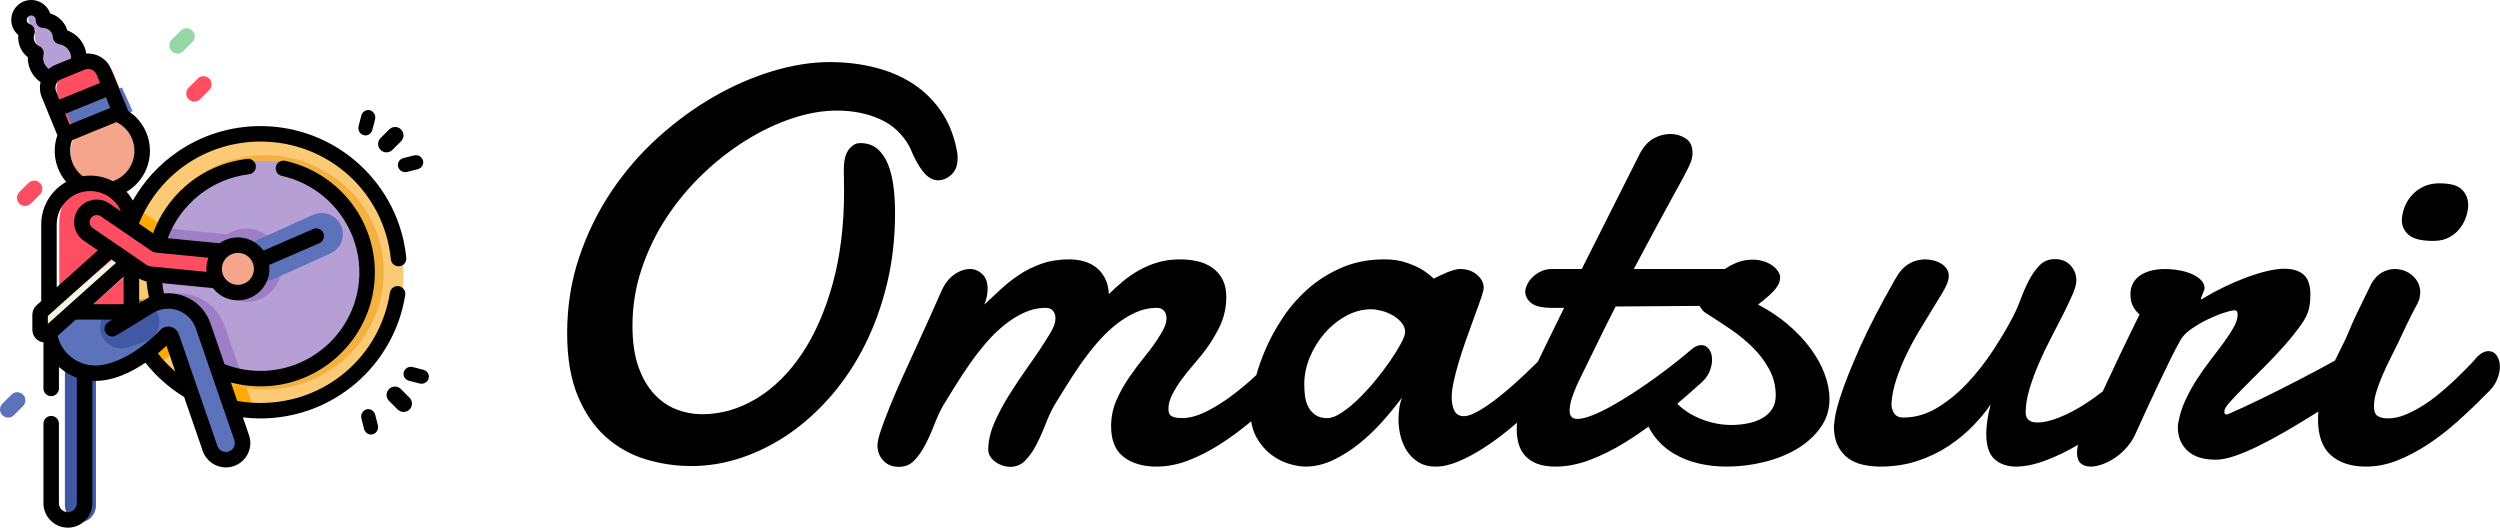
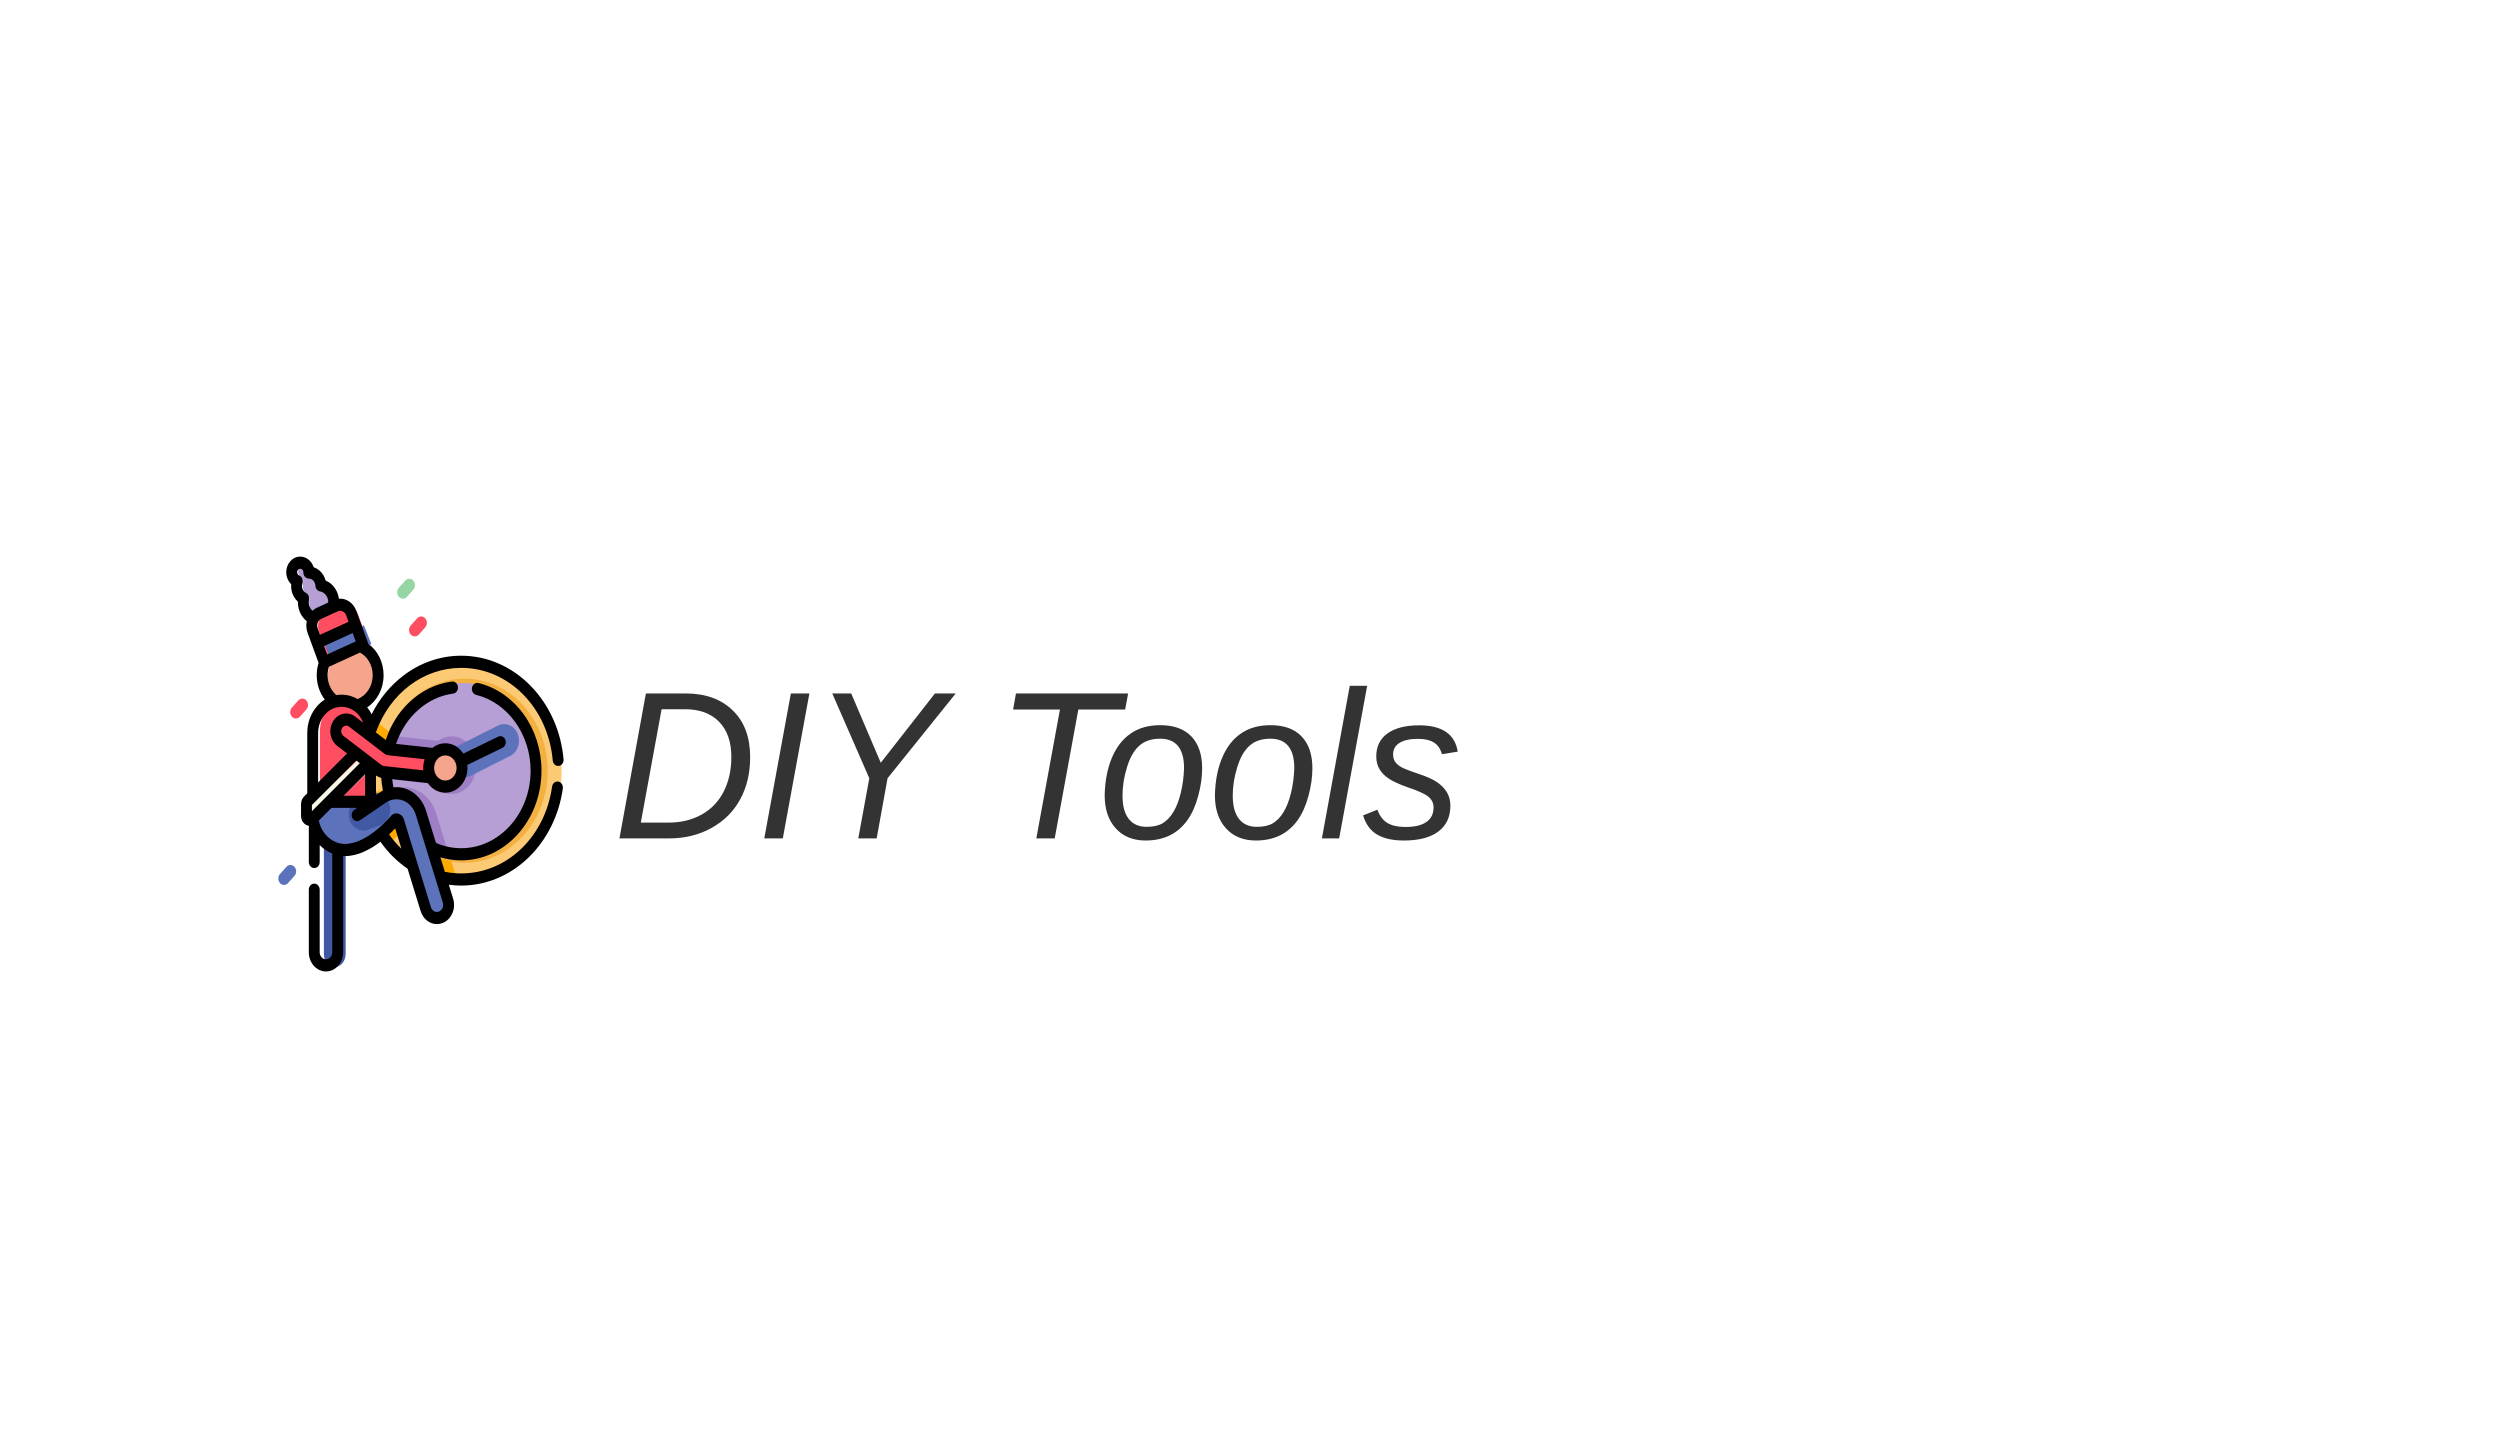
- <svg xmlns="http://www.w3.org/2000/svg" viewBox="0 0 886 187">
-   <g fill="none" fill-rule="evenodd">
+ <svg xmlns="http://www.w3.org/2000/svg" viewBox="0 0 700 400">
+   <g fill="none" fill-rule="evenodd" transform="matrix(0.554686, 0, 0, 0.621222, 77.92832, 155.8392)" style="">
    <path fill="#FCCA75" d="M143 97c0 27.063-21.94 49-49.001 49-1.828 0-3.63-.098-5.406-.296-9.561-1.046-18.293-4.847-25.388-10.585-2.392-1.936-4.604-4.097-6.596-6.442-5.259-6.204-9.005-13.737-10.658-22.024C45.328 103.533 45 100.309 45 97.007V97c0-7.255 1.576-14.142 4.406-20.336C57.131 59.752 74.192 48 93.999 48 121.06 48 143 69.937 143 97z" />
    <path fill="#FA0" d="M90 145c-9.641-1.048-18.447-4.855-25.601-10.603l-3.204-9.24c-.997.862-2.152 1.813-3.447 2.787C52.444 121.731 48.667 114.185 47 105.885h4.27l2.082-1.276C56.134 102.903 59.318 102 62.562 102c2.013 0 4.006.344 5.915 1.023 5.05 1.791 8.95 5.707 10.697 10.743L90 145z" />
    <path fill="#FA0" d="M98.939 95.44C98.306 102.033 92.924 107 86.421 107c-.41 0-.827-.019-1.237-.061-3.238-.323-6.169-1.874-8.289-4.373l-21.631-2.154c-1.585-.161-3.12-.729-4.44-1.646L46 95.403v-.007C46 88.119 47.553 81.212 50.342 75l9.203 6.412 20.041 1.998c1.967-1.288 4.307-2.031 6.816-2.031.41 0 .827.023 1.237.063 6.909.687 11.978 6.965 11.299 13.998z" />
    <path fill="#F3B141" d="M94 138c-23.159 0-42-18.617-42-41.499C52 73.617 70.841 55 94 55c23.159 0 42 18.617 42 41.501C136 119.383 117.159 138 94 138z" />
    <path fill="#B69FD4" d="M131 95.001C131 115.989 114.211 133 93.499 133c-3.321 0-6.537-.437-9.602-1.258-14.062-3.762-24.889-15.594-27.36-30.31-.068-.383-.126-.769-.173-1.156C56.123 98.553 56 96.79 56 95.001c0-4.963.937-9.701 2.644-14.046C64.156 66.921 77.683 57 93.499 57 114.211 57 131 74.012 131 95.001z" />
    <path fill="#9E7FC6" d="M86 134c-13.877-3.651-24.562-15.133-27-29.414C60.434 104.201 61.919 104 63.417 104c1.962 0 3.905.336 5.766 1.001 4.923 1.751 8.724 5.581 10.427 10.504L86 134zM99.939 95.269C99.302 101.959 93.897 107 87.365 107c-.412 0-.831-.019-1.243-.062-3.253-.328-6.197-1.901-8.327-4.438l-19.435-1.956C58.123 98.806 58 97.028 58 95.224c0-5.005.931-9.783 2.628-14.165l19.872 2.001C82.476 81.754 84.826 81 87.347 81c.412 0 .831.023 1.243.064 6.94.698 12.032 7.068 11.349 14.205z" />
    <path fill="#B69FD4" d="M15.707 18.477c-.934-.459-1.77-1.184-2.39-2.167-1.108-1.758-1.273-3.909-.62-5.756-.781-.304-1.484-.864-1.988-1.662-1.269-2.013-.786-4.755 1.076-6.126 1.863-1.372 4.403-.851 5.672 1.162.503.797.727 1.71.702 2.606 1.831.022 3.622.973 4.732 2.732.62.983.938 2.089.991 3.196 1.908.322 3.691 1.461 4.864 3.321 2.249 3.568 1.395 8.43-1.906 10.861-3.303 2.429-7.803 1.507-10.053-2.061-1.172-1.86-1.499-4.071-1.078-6.106z" />
    <path fill="#F4A58C" d="M52 54.499C52 62.508 45.956 69 38.5 69 31.044 69 25 62.508 25 54.499 25 46.492 31.044 40 38.5 40 45.956 40 52 46.492 52 54.499z" />
    <path fill="#4159A5" d="M28.5 185C31.538 185 34 182.343 34 179.067v-58.135C34 117.657 31.538 115 28.5 115 25.462 115 23 117.657 23 120.933v58.135C23 182.343 25.462 185 28.5 185z" />
    <path fill="#FF4E61" d="M21 78.728v36.825C21 124.638 28.001 132 36.635 132 43.465 132 49 126.176 49 118.99V78.728C49 70.592 42.735 64 35.001 64c-3.867 0-7.366 1.648-9.898 4.313C22.566 70.977 21 74.658 21 78.728z" />
    <path fill="#5C73BC" d="M87.679 155.201L74.135 115.766c-1.289-3.752-4.167-6.669-7.893-8.004-3.729-1.333-7.798-.903-11.165 1.181l-6.13 3.796v-1.873H20v5.422c0 8.948 7.238 16.199 16.163 16.199 12.783 0 25.08-13.535 25.08-13.535.412-.256.799-.202 1.051-.111.252.089.585.294.742.753l13.545 39.437c.837 2.437 3.113 3.968 5.548 3.969.633 0 1.276-.104 1.91-.322 3.064-1.058 4.694-4.405 3.638-7.477z" />
    <path fill="#FF4E61" d="M46 40.048L26.37 48l-3.664-8.866-2.253-5.454c-1.268-3.066.216-6.568 3.313-7.823l8.41-3.409c3.097-1.255 6.636.213 7.904 3.28l2.265 5.472L46 40.048z" />
    <path fill="#5C73BC" d="M47 39.426L26.774 47 23 38.556 43.234 31z" />
    <path stroke="#4159A5" stroke-linecap="round" stroke-linejoin="round" stroke-width="15" d="M49 114l-6 2" />
    <path fill="#F5F6E3" d="M45.565 87l-28.949 24.814c-.392.335-.616.814-.616 1.318v5.095c0 1.532 1.897 2.339 3.089 1.318L51 92.192 45.565 87z" />
    <path fill="#FF4E61" d="M85.284 99.975l-30.582-2.949c-.873-.085-1.71-.384-2.433-.872L33.266 83.353c-2.373-1.599-2.979-4.789-1.354-7.123 1.624-2.335 4.865-2.933 7.24-1.332L57.05 86.955l29.25 2.822c2.864.276 4.956 2.783 4.675 5.599-.281 2.816-2.828 4.875-5.691 4.6z" />
    <path stroke="#5C73BC" stroke-linecap="round" stroke-width="15" d="M94 92l20-9" />
    <path fill="#F4A58C" d="M94 96.001C94 100.419 90.418 104 86 104s-8-3.581-8-7.999C78 91.581 81.582 88 86 88s8 3.581 8 8.001z" />
    <path fill="#FF4E61" d="M68.887 36c-.738 0-1.477-.281-2.042-.845-1.126-1.128-1.126-2.956 0-4.082l3.227-3.227c1.128-1.128 2.955-1.128 4.083 0 1.128 1.128 1.128 2.956 0 4.082l-3.225 3.227C70.365 35.719 69.627 36 68.887 36zM8.886 73c-.738 0-1.477-.281-2.041-.845-1.128-1.128-1.128-2.957 0-4.083l3.225-3.227c1.128-1.126 2.956-1.126 4.084 0 1.126 1.128 1.126 2.957-.002 4.084l-3.225 3.226C10.365 72.719 9.626 73 8.886 73z" />
    <path fill="#5C73BC" d="M2.887 148c-.738 0-1.478-.281-2.041-.845-1.128-1.128-1.128-2.956-.002-4.084l3.227-3.225c1.128-1.128 2.956-1.128 4.083 0 1.128 1.128 1.128 2.955 0 4.082l-3.225 3.227C4.365 147.719 3.625 148 2.887 148z" />
    <path fill="#95D6A4" d="M62.887 19c-.738 0-1.478-.281-2.042-.845-1.128-1.128-1.128-2.956 0-4.082l3.225-3.227c1.128-1.128 2.956-1.128 4.084 0 1.128 1.128 1.128 2.956 0 4.082l-3.227 3.227C64.365 18.719 63.626 19 62.887 19z" />
    <path fill="#000" fill-rule="nonzero" d="M143.612 104.546c.234-1.495-.791-2.896-2.287-3.129-1.497-.234-2.902.789-3.137 2.283-3.547 22.664-22.834 39.114-45.858 39.114-2.778 0-5.551-.248-8.265-.733l-2.253-6.529c3.41.913 6.929 1.375 10.518 1.375 22.344 0 40.521-18.14 40.521-40.438 0-9.275-3.227-18.336-9.085-25.515-5.773-7.075-13.846-12.041-22.73-13.983-1.484-.325-2.944.612-3.268 2.089-.325 1.478.613 2.939 2.094 3.261 15.933 3.484 27.499 17.845 27.499 34.148 0 19.278-15.715 34.96-35.032 34.96-4.409 0-8.696-.805-12.757-2.39l-4.999-14.491c-1.573-4.56-5.085-8.106-9.637-9.727-2.226-.795-4.552-1.071-6.829-.853-.264-1.207-.462-2.431-.598-3.664l17.948 1.756c.073.094.144.19.222.281 1.894 2.301 4.572 3.728 7.541 4.018.367.036.733.054 1.097.054 5.673 0 10.542-4.311 11.107-10.06.081-.835.066-1.656-.034-2.457l17.79-7.721c1.39-.603 2.027-2.217 1.422-3.604-.605-1.387-2.222-2.023-3.611-1.42l-17.603 7.639c-1.81-2.524-4.658-4.29-7.99-4.617-2.792-.274-5.448.514-7.571 2.027l-18.379-1.796c4.516-12.194 15.753-21.151 28.81-22.659 1.505-.174 2.585-1.534 2.41-3.036-.174-1.504-1.537-2.582-3.042-2.407-8.083.933-15.619 4.243-21.792 9.572-5.278 4.555-9.24 10.306-11.591 16.771l-4.942-3.376c0-.068-.003-.134-.004-.201.001-.006.004-.01.006-.014 7.145-17.563 24.035-28.909 43.029-28.909 23.995 0 43.853 17.945 46.193 41.741.14 1.415 1.334 2.472 2.729 2.472.089 0 .18-.006.27-.014 1.51-.147 2.613-1.488 2.465-2.993-1.252-12.735-7.181-24.515-16.692-33.171-9.577-8.714-21.995-13.514-34.964-13.514-10.534 0-20.675 3.13-29.33 9.055-6.618 4.53-12.03 10.453-15.915 17.344-.63-1.119-1.378-2.161-2.233-3.107 5.034-2.976 8.285-8.442 8.285-14.495 0-5.852-2.972-11.141-7.779-14.193-.033-.201-.086-.399-.166-.595l-5.867-14.305c-1.47-3.584-5.071-5.67-8.746-5.4-.232-1.524-.798-2.995-1.686-4.296-1.231-1.803-3.007-3.166-5.037-3.909-.259-.879-.653-1.713-1.172-2.475-1.184-1.733-2.934-2.97-4.914-3.532-.203-.596-.488-1.166-.849-1.696C14.726-.134 10.316-.969 7.094 1.223 5.531 2.284 4.477 3.888 4.126 5.741c-.352 1.853.04 3.731 1.104 5.29.362.529.788 1.002 1.27 1.408-.2 2.044.313 4.123 1.495 5.857.52.76 1.155 1.434 1.879 1.996-.051 2.157.57 4.306 1.801 6.108.733 1.076 1.648 1.983 2.698 2.705-.419 1.761-.28 3.601.42 5.309l5.543 13.515c-.625 1.781-.946 3.644-.946 5.557 0 4.076 1.478 7.947 4.074 10.964-1.364.766-2.633 1.719-3.771 2.855-3.28 3.267-5.085 7.616-5.085 12.244v27.169l-1.621 1.451c-.966.865-1.52 2.104-1.52 3.4v5.259c0 1.826 1.038 3.424 2.709 4.169.393.174.796.285 1.202.348.03.1.063.198.094.297-.047.203-.076.412-.076.631v15.39c0 1.512 1.228 2.739 2.745 2.739 1.517 0 2.745-1.227 2.745-2.739v-7.61c1.839 1.659 3.994 2.966 6.353 3.819v44.482c0 1.748-1.425 3.17-3.177 3.17-1.751 0-3.177-1.422-3.177-3.17v-28.209c0-1.512-1.229-2.739-2.745-2.739-1.517 0-2.745 1.227-2.745 2.739v28.209c0 4.769 3.887 8.649 8.666 8.649 4.779 0 8.666-3.881 8.666-8.649v-43.376c.31.016.622.024.934.024 6.606 0 12.962-3.117 17.883-6.462 3.821 4.844 8.422 8.924 13.71 12.154l6.598 19.128c1.205 3.49 4.498 5.834 8.195 5.835.959 0 1.909-.16 2.821-.474 2.189-.752 3.954-2.308 4.968-4.386 1.015-2.076 1.159-4.423.406-6.607l-2.164-6.273c2.07.248 4.16.378 6.252.378 12.452 0 24.495-4.468 33.908-12.579 9.314-8.028 15.486-19.098 17.374-31.169zM16.954 114.779v-2.805l22.412-20.065 1.778 1.216-24.191 21.654zm26.863-16.687v9.707H32.973l10.844-9.707zm5.49.595c.808.502 1.703.856 2.633 1.046.154 1.93.446 3.844.874 5.724-.513.245-1.018.516-1.508.82l-1.999 1.231v-8.821zm3.987-4.28c-.423-.041-.832-.19-1.184-.429L32.853 80.818c-.559-.381-.935-.956-1.059-1.621-.124-.663.017-1.335.4-1.893.382-.556.959-.932 1.624-1.056.665-.124 1.338.017 1.897.399L53.854 89.042c.382.261.823.421 1.284.467l18.728 1.832c-.342.9-.575 1.858-.672 2.861-.071.725-.071 1.444-.004 2.153l-19.896-1.946zm31.01-4.787c.184 0 .37.009.558.027 1.51.147 2.871.873 3.834 2.042.962 1.17 1.411 2.644 1.264 4.15-.149 1.507-.875 2.865-2.047 3.826-1.171.96-2.649 1.41-4.157 1.261-1.51-.148-2.872-.873-3.834-2.043-.964-1.17-1.411-2.644-1.264-4.149.286-2.923 2.763-5.115 5.647-5.115zM24.7 44.106l-1.553-3.784 14.378-5.855 1.547 3.769-14.372 5.869zm9.544-17.638l1.202 2.929-14.379 5.855-1.195-2.915c-.33-.805-.326-1.689.01-2.491.337-.802.966-1.425 1.773-1.753l8.335-3.406c.405-.164.821-.243 1.232-.243 1.285 0 2.506.763 3.022 2.023zM12.532 15.212c-.623-.913-.759-2.08-.362-3.12.263-.688.237-1.451-.07-2.119-.307-.669-.871-1.186-1.563-1.435-.222-.078-.536-.247-.771-.592-.492-.719-.305-1.705.417-2.196.722-.491 1.708-.302 2.2.417.236.345.276.698.27.932-.023.736.253 1.448.765 1.979.51.531 1.212.833 1.95.84 1.115.011 2.153.565 2.776 1.478.352.515.546 1.097.579 1.728.066 1.295 1.034 2.367 2.317 2.568 1.362.213 2.539.954 3.312 2.087.596.873.888 1.906.851 2.943l-5.63 2.3c-.856.35-1.634.827-2.323 1.405-.399-.311-.749-.683-1.042-1.111-.773-1.134-1.034-2.498-.733-3.842.283-1.265-.362-2.557-1.544-3.092-.579-.261-1.049-.655-1.401-1.17zm12.346 38.273c0-1.31.222-2.584.653-3.798l15.716-6.419c3.913 1.896 6.399 5.821 6.399 10.217 0 4.862-3.105 9.159-7.646 10.732-2.406-1.263-5.141-1.98-8.043-1.98-.911 0-1.811.071-2.695.208-2.758-2.149-4.385-5.441-4.385-8.96zm-4.782 26.063c0-3.162 1.234-6.133 3.475-8.369 2.239-2.234 5.218-3.464 8.386-3.464 4.882 0 9.082 2.959 10.898 7.173l-4.04-2.761c-1.768-1.208-3.901-1.656-6.009-1.263-2.106.392-3.933 1.581-5.144 3.346-1.211 1.765-1.66 3.895-1.267 5.996.395 2.102 1.585 3.925 3.354 5.133l4.954 3.384-14.608 13.079V79.547zm35.832 45.691c1.217-1.007 2.25-1.942 3.061-2.709l3.161 9.162c-2.272-1.94-4.352-4.093-6.222-6.453zm26.974 33.156c-.372.76-1.019 1.331-1.821 1.606-.337.116-.685.174-1.034.174-1.355 0-2.562-.86-3.004-2.139l-13.667-39.621c-.396-1.146-1.28-2.037-2.42-2.444-1.144-.408-2.395-.278-3.43.361-.216.134-.413.297-.586.485-.116.127-11.726 12.703-23.279 12.703-6.328 0-11.827-4.444-13.221-10.502l6.413-5.741h12.968l-1.47.885c-1.298.782-1.717 2.465-.934 3.761.516.853 1.422 1.325 2.353 1.325.483 0 .972-.127 1.415-.395l6.792-4.087c.004-.003.009-.006.013-.009.004-.003.009-.004.011-.007l6.186-3.812c2.685-1.655 5.93-1.997 8.901-.937 2.972 1.059 5.265 3.374 6.292 6.352l13.669 39.621c.276.799.223 1.659-.149 2.421z" />
-     <path fill="#000" d="M136.963 54c.756 0 1.511-.288 2.09-.863l3.072-3.061c1.161-1.156 1.167-3.037.012-4.2-1.153-1.163-3.03-1.168-4.191-.012l-3.072 3.061c-1.161 1.156-1.167 3.037-.012 4.2.579.583 1.34.876 2.101.876zM128.859 47.908c.22.062.442.092.661.092 1.109 0 2.125-.774 2.429-1.949l.963-3.723c.365-1.406-.429-2.855-1.77-3.236-1.342-.382-2.725.449-3.09 1.855l-.963 3.723c-.365 1.406.429 2.855 1.77 3.237zM141.089 59.119C141.402 60.251 142.469 61 143.635 61c.224 0 .45-.028.677-.086l3.726-.945c1.408-.358 2.247-1.741 1.873-3.09-.374-1.349-1.817-2.152-3.225-1.795l-3.725.945c-1.408.358-2.247 1.741-1.873 3.09zM142.076 137.875c-1.157-1.161-3.037-1.167-4.2-.012-1.163 1.153-1.169 3.031-.012 4.192l3.06 3.072c.58.582 1.344.874 2.107.874.756 0 1.514-.287 2.093-.861 1.163-1.155 1.169-3.031.012-4.192l-3.06-3.072zM150.051 131.051l-3.721-.963c-1.406-.365-2.855.429-3.237 1.772-.381 1.341.451 2.724 1.856 3.088l3.722.963c.231.06.463.089.691.089 1.162 0 2.226-.738 2.545-1.861.382-1.341-.449-2.725-1.856-3.088zM132.97 146.963c-.358-1.407-1.742-2.246-3.09-1.874-1.349.373-2.153 1.817-1.795 3.224l.945 3.725c.3 1.181 1.323 1.962 2.441 1.962.215 0 .432-.029.649-.089 1.349-.372 2.153-1.817 1.795-3.223l-.945-3.725zM201 118.094c0-9.505 1.416-18.473 4.248-26.904 2.832-8.431 6.641-16.211 11.426-23.34 4.785-7.129 10.319-13.525 16.602-19.189 6.283-5.664 12.858-10.465 19.727-14.404 6.869-3.939 13.835-6.966 20.898-9.082C280.964 23.058 287.686 22 294.066 22c5.664 0 11.051.651 16.162 1.953 5.111 1.302 9.668 3.288 13.672 5.957 4.004 2.669 7.34 6.038 10.01 10.107 2.669 4.069 4.46 8.838 5.371 14.307.065.326.098.618.098.879v.879c0 2.539-.732 4.476-2.197 5.811s-3.044 2.002-4.736 2.002c-1.888 0-3.646-1.009-5.273-3.027-1.628-2.018-3.19-4.883-4.688-8.594-2.409-4.557-5.892-7.878-10.449-9.961-4.557-2.083-9.7-3.125-15.43-3.125-5.013 0-10.27.911-15.771 2.734-5.501 1.823-10.937 4.395-16.309 7.715-5.371 3.32-10.498 7.308-15.381 11.963-4.883 4.655-9.18 9.798-12.891 15.43-3.711 5.632-6.657 11.702-8.838 18.213-2.181 6.51-3.271 13.249-3.271 20.215 0 5.794.716 10.677 2.148 14.648 1.432 3.971 3.32 7.194 5.664 9.668 2.344 2.474 4.98 4.264 7.91 5.371 2.93 1.107 5.892 1.66 8.887 1.66 6.706 0 13.102-1.823 19.189-5.469 6.087-3.646 11.442-8.87 16.064-15.674 4.622-6.803 8.301-15.104 11.035-24.902 2.734-9.798 4.102-20.85 4.102-33.154 0-1.237-.016-2.458-.049-3.662-.033-1.204-.049-2.458-.049-3.76 0-3.255.586-5.648 1.758-7.178 1.172-1.53 2.507-2.295 4.004-2.295 2.539 0 4.606.7 6.201 2.1 1.595 1.4 2.848 3.255 3.76 5.566.911 2.311 1.546 4.948 1.904 7.91.358 2.962.537 6.006.537 9.131 0 8.854-.944 17.204-2.832 25.049-1.888 7.845-4.508 15.104-7.861 21.777-3.353 6.673-7.324 12.663-11.914 17.969-4.59 5.306-9.554 9.798-14.893 13.477-5.339 3.678-10.954 6.51-16.846 8.496-5.892 1.986-11.833 2.979-17.822 2.979-5.534 0-10.937-.798-16.211-2.393-5.273-1.595-9.977-4.232-14.111-7.91-4.134-3.678-7.454-8.529-9.961-14.551C202.253 134.288 201 126.883 201 118.094zm284.961-8.496c-3.06 0-6.022.781-8.887 2.344-2.865 1.563-5.404 3.613-7.617 6.152-2.214 2.539-3.971 5.387-5.273 8.545-1.302 3.158-1.953 6.331-1.953 9.521 0 1.302.081 2.653.244 4.053.163 1.4.537 2.686 1.123 3.857.586 1.172 1.416 2.148 2.49 2.93 1.074.781 2.523 1.172 4.346 1.172 1.432 0 3.109-.635 5.029-1.904 1.921-1.27 3.906-2.897 5.957-4.883 2.051-1.986 4.053-4.167 6.006-6.543 1.953-2.376 3.711-4.704 5.273-6.982 1.563-2.279 2.832-4.329 3.809-6.152.977-1.823 1.465-3.158 1.465-4.004 0-1.237-.423-2.36-1.27-3.369-.846-1.009-1.888-1.872-3.125-2.588-1.237-.716-2.555-1.253-3.955-1.611-1.4-.358-2.62-.537-3.662-.537zm341.533 18.192c.656-1.388 1.329-2.748 2.022-4.081 1.302-2.507 2.409-4.899 3.32-7.178.326-.846.895-2.148 1.709-3.906.814-1.758 1.676-3.548 2.588-5.371 1.042-2.148 2.148-4.427 3.32-6.836 1.107-1.823 2.376-3.125 3.809-3.906 1.432-.781 2.897-1.172 4.395-1.172 2.474 0 4.606.798 6.396 2.393 1.79 1.595 2.686 3.63 2.686 6.104-.065.586-.146 1.172-.244 1.758-.098.586-.309 1.172-.635 1.758-.911 1.693-1.66 3.125-2.246 4.297-.586 1.172-1.123 2.262-1.611 3.271-.488 1.009-.96 2.002-1.416 2.979-.456.977-1.009 2.148-1.66 3.516-.781 1.628-1.66 3.402-2.637 5.322-.977 1.921-1.904 3.89-2.783 5.908-.879 2.018-1.628 4.004-2.246 5.957-.618 1.953-.928 3.743-.928 5.371 0 1.758.439 2.913 1.318 3.467.879.553 2.132.83 3.76.83 1.823 0 3.727-.391 5.713-1.172s3.988-1.79 6.006-3.027c2.018-1.237 4.004-2.653 5.957-4.248 1.953-1.595 3.792-3.206 5.518-4.834 1.725-1.628 3.32-3.19 4.785-4.688 1.465-1.497 2.686-2.832 3.662-4.004 1.302-1.237 2.604-1.855 3.906-1.855 1.172 0 2.132.521 2.881 1.562.749 1.042 1.123 2.376 1.123 4.004 0 1.497-.374 3.092-1.123 4.785-.749 1.693-1.969 3.288-3.662 4.785-3.32 3.385-6.706 6.624-10.156 9.717-3.451 3.092-6.982 5.827-10.596 8.203-3.613 2.376-7.243 4.281-10.889 5.713-3.646 1.432-7.324 2.148-11.035 2.148-5.273 0-9.424-1.351-12.451-4.053-3.027-2.702-4.541-6.917-4.541-12.646 0-.948.042-1.889.127-2.823-.949.593-1.912 1.192-2.887 1.798-3.092 1.921-6.217 3.792-9.375 5.615-3.158 1.823-6.201 3.451-9.131 4.883-2.93 1.432-5.68 2.588-8.252 3.467-2.572.879-4.801 1.318-6.689 1.318-4.492 0-7.861-1.074-10.107-3.223-2.246-2.148-3.369-4.915-3.369-8.301 0-.521.033-.911.098-1.172.456-2.865 1.302-5.631 2.539-8.301 1.237-2.669 2.637-5.208 4.199-7.617 1.563-2.409 3.19-4.704 4.883-6.885 1.693-2.181 3.239-4.232 4.639-6.152 1.4-1.921 2.555-3.695 3.467-5.322.911-1.628 1.367-3.125 1.367-4.492 0-.326-.065-.651-.195-.977-.13-.326-.423-.488-.879-.488-.781 0-2.067.293-3.857.879-1.79.586-3.695 1.367-5.713 2.344-2.018.977-3.939 2.1-5.762 3.369-1.823 1.27-3.125 2.62-3.906 4.053-1.042 1.823-2.246 4.134-3.613 6.934-1.367 2.799-2.783 5.729-4.248 8.789-1.465 3.06-2.881 6.087-4.248 9.082-1.367 2.995-2.539 5.566-3.516 7.715-.781 1.888-1.807 3.581-3.076 5.078-1.27 1.497-2.653 2.767-4.15 3.809-1.497 1.042-3.027 1.855-4.59 2.441-1.563.586-2.995.879-4.297.879-1.497 0-2.686-.391-3.564-1.172-.879-.781-1.318-2.051-1.318-3.809 0-.716.114-1.611.342-2.686.003-.014.006-.029.009-.043-3.863 2.271-7.666 4.108-11.41 5.512-3.906 1.465-7.422 2.197-10.547 2.197-3.125 0-5.664-.879-7.617-2.637-1.953-1.758-2.93-4.753-2.93-8.984 0-2.995.521-6.478 1.562-10.449-1.693 2.539-3.809 5.111-6.348 7.715-2.539 2.604-5.436 4.98-8.691 7.129-3.255 2.148-6.901 3.89-10.938 5.225s-8.431 2.002-13.184 2.002c-2.148 0-4.215-.228-6.201-.684-1.986-.456-3.727-1.237-5.225-2.344-1.497-1.107-2.702-2.588-3.613-4.443-.911-1.855-1.367-4.183-1.367-6.982 0-.065.13-1.058.391-2.979.26-1.921 1.09-4.948 2.49-9.082 1.4-4.134 3.564-9.489 6.494-16.064s7.064-14.551 12.402-23.926c1.367-2.474 2.946-4.248 4.736-5.322 1.79-1.074 3.727-1.611 5.811-1.611.911 0 1.855.114 2.832.342.977.228 1.888.586 2.734 1.074.846.488 1.53 1.107 2.051 1.855.521.749.781 1.611.781 2.588 0 .651-.098 1.27-.293 1.855-.326 1.107-1.025 2.555-2.1 4.346-1.074 1.79-2.327 3.841-3.76 6.152-1.432 2.311-2.946 4.801-4.541 7.471-1.595 2.669-3.076 5.436-4.443 8.301-1.367 2.865-2.539 5.778-3.516 8.74-.977 2.962-1.53 5.843-1.66 8.643 0 1.172.326 2.246.977 3.223.651.977 1.725 1.465 3.223 1.465 4.232 0 8.268-1.172 12.109-3.516 3.841-2.344 7.389-5.257 10.645-8.74 3.255-3.483 6.201-7.227 8.838-11.23 2.637-4.004 4.834-7.666 6.592-10.986 1.237-2.214 2.327-4.59 3.271-7.129.944-2.539 1.969-4.883 3.076-7.031 1.107-2.148 2.376-3.939 3.809-5.371 1.432-1.432 3.223-2.148 5.371-2.148 2.344 0 4.199.749 5.566 2.246 1.367 1.497 2.051 3.288 2.051 5.371 0 1.172-.439 2.783-1.318 4.834-.879 2.051-1.986 4.395-3.32 7.031-1.335 2.637-2.783 5.452-4.346 8.447-1.563 2.995-3.011 6.038-4.346 9.131-1.335 3.092-2.441 6.12-3.32 9.082-.879 2.962-1.318 5.713-1.318 8.252 0 2.344 1.432 3.516 4.297 3.516 2.018 0 4.525-.586 7.52-1.758 2.995-1.172 6.136-2.816 9.424-4.932 2.024-1.303 4.049-2.748 6.073-4.334.114-.246.23-.494.346-.744 1.563-3.353 3.369-7.194 5.42-11.523 2.051-4.329 4.476-9.326 7.275-14.99-.911-.781-1.676-1.742-2.295-2.881-.618-1.139-.928-2.555-.928-4.248 0-1.563.326-2.913.977-4.053.651-1.139 1.53-2.067 2.637-2.783 1.107-.716 2.393-1.253 3.857-1.611 1.465-.358 3.011-.537 4.639-.537 1.693 0 3.385.146 5.078.439 1.693.293 3.206.732 4.541 1.318 1.335.586 2.425 1.302 3.271 2.148.846.846 1.27 1.823 1.27 2.93 0 .195-.065.456-.195.781-.13.326-.277.684-.439 1.074-.163.391-.309.749-.439 1.074-.13.326-.195.586-.195.781 0 .13.033.195.098.195h.098l.195-.098c2.539-1.563 5.159-2.995 7.861-4.297 2.702-1.302 5.322-2.425 7.861-3.369 2.539-.944 4.964-1.693 7.275-2.246 2.311-.553 4.378-.83 6.201-.83 2.93 0 5.192.7 6.787 2.1 1.595 1.4 2.393 3.76 2.393 7.08 0 .716-.033 1.481-.098 2.295-.065.814-.195 1.676-.391 2.588-.326 1.693-1.302 3.678-2.93 5.957-1.628 2.279-3.532 4.655-5.713 7.129-2.181 2.474-4.525 4.964-7.031 7.471l-6.934 6.934c-2.116 2.116-3.874 3.955-5.273 5.518-1.4 1.563-2.1 2.637-2.1 3.223 0 .521.033.879.098 1.074.065.195.358.293.879.293 3.516-1.497 7.438-3.304 11.768-5.42 4.329-2.116 8.643-4.281 12.939-6.494 4.297-2.214 8.366-4.378 12.207-6.494.432-.238.858-.473 1.275-.704zM611.282 95.342c1.277-.875 2.635-1.608 4.074-2.199 1.823-.749 3.711-1.123 5.664-1.123 1.432 0 2.767.195 4.004.586 1.237.391 2.279.895 3.125 1.514.846.618 1.514 1.302 2.002 2.051.488.749.732 1.449.732 2.1 0 .911-.228 1.79-.684 2.637-.456.846-1.058 1.66-1.807 2.441-.749.781-1.595 1.562-2.539 2.344-.944.781-1.872 1.53-2.783 2.246 3.971 2.083 7.52 4.46 10.645 7.129 3.125 2.669 5.778 5.485 7.959 8.447 2.181 2.962 3.841 5.973 4.98 9.033 1.139 3.06 1.709 6.055 1.709 8.984 0 3.711-1.058 7.048-3.174 10.01-2.116 2.962-4.883 5.469-8.301 7.52-3.418 2.051-7.324 3.613-11.719 4.688s-8.838 1.611-13.33 1.611c-3.385 0-6.673-.374-9.863-1.123-3.19-.749-6.104-1.904-8.74-3.467-2.637-1.563-4.899-3.564-6.787-6.006-.849-1.098-1.586-2.292-2.212-3.581-2.743 2.01-5.472 3.854-8.189 5.534-4.264 2.637-8.48 4.736-12.646 6.299-4.167 1.563-8.203 2.344-12.109 2.344-2.604 0-4.785-.342-6.543-1.025-1.758-.684-3.174-1.628-4.248-2.832-1.074-1.204-1.839-2.604-2.295-4.199-.456-1.595-.684-3.304-.684-5.127 0-.781.032-1.57.096-2.366-1.096.932-2.218 1.868-3.367 2.805-2.832 2.311-5.729 4.411-8.691 6.299-2.962 1.888-5.876 3.434-8.74 4.639-2.865 1.204-5.566 1.807-8.105 1.807-2.279 0-4.232-.488-5.859-1.465-1.628-.977-2.979-2.246-4.053-3.809-1.074-1.563-1.872-3.337-2.393-5.322-.521-1.986-.781-4.02-.781-6.104 0-1.367.098-2.718.293-4.053.195-1.335.521-2.588.977-3.76-2.018 2.734-4.313 5.55-6.885 8.447-2.572 2.897-5.339 5.534-8.301 7.91-2.962 2.376-6.055 4.329-9.277 5.859-3.223 1.53-6.494 2.295-9.814 2.295-1.693 0-3.662-.342-5.908-1.025-2.246-.684-4.378-1.807-6.396-3.369-2.018-1.563-3.711-3.581-5.078-6.055-.901-1.63-1.505-3.5-1.812-5.611-3.677 3.091-7.386 5.823-11.127 8.199-3.744 2.376-7.487 4.281-11.23 5.713-3.744 1.432-7.471 2.148-11.182 2.148-4.818 0-8.708-1.139-11.67-3.418-2.962-2.279-4.443-5.892-4.443-10.84 0-3.255.618-6.315 1.855-9.18 1.237-2.865 2.767-5.615 4.59-8.252 1.823-2.637 3.743-5.192 5.762-7.666 2.018-2.474 3.776-4.948 5.273-7.422.651-1.042 1.172-2.034 1.562-2.979.391-.944.586-1.904.586-2.881 0-1.042-.293-1.904-.879-2.588-.586-.684-1.432-1.025-2.539-1.025-2.669 0-5.241.57-7.715 1.709-2.474 1.139-4.85 2.637-7.129 4.492-2.279 1.855-4.443 3.988-6.494 6.396-2.051 2.409-3.971 4.899-5.762 7.471-1.79 2.572-3.467 5.127-5.029 7.666-1.563 2.539-2.995 4.85-4.297 6.934-1.172 2.148-2.246 4.492-3.223 7.031-.977 2.539-2.034 4.883-3.174 7.031-1.139 2.148-2.425 3.955-3.857 5.42-1.432 1.465-3.223 2.197-5.371 2.197-.781 0-1.628-.146-2.539-.439-.911-.293-1.742-.7-2.49-1.221-.749-.521-1.367-1.139-1.855-1.855-.488-.716-.765-1.497-.83-2.344 0-3.125.7-6.315 2.1-9.57 1.4-3.255 3.174-6.608 5.322-10.059 2.148-3.451 4.492-6.95 7.031-10.498 2.539-3.548 4.948-7.178 7.227-10.889.651-1.042 1.172-2.034 1.562-2.979.391-.944.586-1.904.586-2.881 0-1.042-.293-1.904-.879-2.588-.586-.684-1.432-1.025-2.539-1.025-2.669 0-5.241.57-7.715 1.709-2.474 1.139-4.85 2.637-7.129 4.492-2.279 1.855-4.443 3.988-6.494 6.396-2.051 2.409-3.971 4.899-5.762 7.471-1.79 2.572-3.467 5.127-5.029 7.666-1.563 2.539-2.995 4.85-4.297 6.934-1.172 2.148-2.246 4.492-3.223 7.031-.977 2.539-2.034 4.883-3.174 7.031-1.139 2.148-2.425 3.955-3.857 5.42s-3.223 2.197-5.371 2.197c-2.344 0-4.199-.749-5.566-2.246-1.367-1.497-2.051-3.288-2.051-5.371 0-1.172.423-2.995 1.27-5.469.846-2.474 1.937-5.355 3.271-8.643 1.335-3.288 2.848-6.787 4.541-10.498 1.693-3.711 3.369-7.389 5.029-11.035 1.66-3.646 3.223-7.08 4.688-10.303 1.465-3.223 2.686-5.973 3.662-8.252 1.172-2.799 2.718-4.883 4.639-6.25 1.921-1.367 3.825-2.051 5.713-2.051 1.628 0 3.076.602 4.346 1.807 1.27 1.204 1.904 2.946 1.904 5.225 0 1.693-.391 3.548-1.172 5.566 1.758-1.628 3.646-3.385 5.664-5.273 2.018-1.888 4.215-3.63 6.592-5.225 2.376-1.595 5.029-2.913 7.959-3.955 2.93-1.042 6.217-1.562 9.863-1.562 1.823 0 3.548.228 5.176.684 1.628.456 3.076 1.172 4.346 2.148 1.27.977 2.311 2.246 3.125 3.809.814 1.563 1.286 3.451 1.416 5.664 1.497-1.497 3.125-2.979 4.883-4.443 1.758-1.465 3.662-2.783 5.713-3.955 2.051-1.172 4.281-2.116 6.689-2.832 2.409-.716 5.078-1.074 8.008-1.074 2.148 0 4.199.228 6.152.684 1.953.456 3.695 1.221 5.225 2.295 1.53 1.074 2.734 2.458 3.613 4.15.879 1.693 1.318 3.776 1.318 6.25 0 3.906-.895 7.617-2.686 11.133-1.79 3.516-3.89 6.738-6.299 9.668-.781.977-1.823 2.214-3.125 3.711-1.302 1.497-2.572 3.092-3.809 4.785-1.237 1.693-2.311 3.434-3.223 5.225-.911 1.79-1.367 3.467-1.367 5.029 0 1.432.439 2.344 1.318 2.734.879.391 2.034.586 3.467.586 2.734 0 5.697-.814 8.887-2.441 3.19-1.628 6.299-3.597 9.326-5.908 2.9-2.214 5.62-4.517 8.161-6.91.749-2.67 1.707-5.412 2.874-8.227 1.66-4.004 3.776-7.959 6.348-11.865 2.572-3.906 5.615-7.406 9.131-10.498 3.516-3.092 7.52-5.599 12.012-7.52 4.492-1.921 9.505-2.881 15.039-2.881 2.865 0 5.371.358 7.52 1.074 2.148.716 3.971 1.497 5.469 2.344 1.693 1.042 3.19 2.181 4.492 3.418 1.107-.586 2.246-1.139 3.418-1.66.977-.456 2.002-.863 3.076-1.221 1.074-.358 2.002-.537 2.783-.537 2.474 0 4.492.684 6.055 2.051 1.563 1.367 2.344 2.865 2.344 4.492 0 .456-.033.814-.098 1.074-.326 1.237-.83 2.799-1.514 4.688-.684 1.888-1.449 3.988-2.295 6.299-.846 2.311-1.709 4.72-2.588 7.227-.879 2.507-1.676 4.964-2.393 7.373-.716 2.409-1.302 4.671-1.758 6.787-.456 2.116-.684 3.923-.684 5.42 0 1.953.326 3.564.977 4.834.651 1.27 1.758 1.904 3.32 1.904.977 0 2.132-.309 3.467-.928s2.783-1.449 4.346-2.49c1.563-1.042 3.174-2.23 4.834-3.564 1.66-1.335 3.271-2.686 4.834-4.053 2.78-2.482 5.693-5.23 8.739-8.242 1.244-2.572 2.482-5.13 3.713-7.676 1.921-3.971 3.792-7.78 5.615-11.426h-4.199c-3.646 0-6.152-.586-7.52-1.758-1.367-1.172-2.051-2.507-2.051-4.004 0-.651.212-1.449.635-2.393.423-.944 1.042-1.823 1.855-2.637.814-.814 1.807-1.514 2.979-2.1 1.172-.586 2.507-.879 4.004-.879h10.547l20.605-40.918c1.302-2.474 2.913-4.248 4.834-5.322 1.921-1.074 3.923-1.611 6.006-1.611 1.953 0 3.743.521 5.371 1.562 1.628 1.042 2.441 2.767 2.441 5.176 0 1.237-.277 2.49-.83 3.76s-1.286 2.751-2.197 4.443c-.586 1.107-1.302 2.425-2.148 3.955-.846 1.53-1.742 3.158-2.686 4.883-.944 1.725-1.921 3.532-2.93 5.42-1.009 1.888-2.002 3.711-2.979 5.469-2.214 4.167-4.557 8.561-7.031 13.184h31.836c.14-1e-7.28.001.418.002zm-8.966 13.065l-29.733.214c-2.409 4.688-4.687 9.261-6.836 13.721-2.148 4.46-4.167 8.577-6.055 12.354-.781 1.563-1.546 3.369-2.295 5.42-.749 2.051-1.123 3.857-1.123 5.42 0 .911.212 1.628.635 2.148.423.521 1.123.781 2.1.781 1.367 0 3.092-.407 5.176-1.221 2.083-.814 4.329-1.888 6.738-3.223 2.409-1.335 4.948-2.865 7.617-4.59 2.669-1.725 5.29-3.516 7.861-5.371 2.572-1.855 5.029-3.711 7.373-5.566 2.344-1.855 4.427-3.564 6.25-5.127 1.042-.716 2.018-1.074 2.93-1.074 1.107 0 2.018.488 2.734 1.465.716.977 1.074 2.214 1.074 3.711 0 1.497-.358 3.027-1.074 4.59-.716 1.563-2.018 3.092-3.906 4.59-2.424 2.2-4.864 4.337-7.321 6.409.511.56 1.08 1.093 1.705 1.599 1.53 1.237 3.239 2.295 5.127 3.174 1.888.879 3.89 1.562 6.006 2.051 2.116.488 4.183.732 6.201.732 2.083 0 4.085-.195 6.006-.586 1.921-.391 3.613-1.009 5.078-1.855 1.465-.846 2.62-1.921 3.467-3.223.846-1.302 1.27-2.897 1.27-4.785 0-3.32-.749-6.38-2.246-9.18-1.497-2.799-3.434-5.387-5.811-7.764s-5.078-4.59-8.105-6.641c-3.027-2.051-6.038-4.02-9.033-5.908-.326-.195-.814-.765-1.465-1.709-.127-.185-.242-.37-.345-.556zm248.88-29.961c0-1.497.277-3.044.83-4.639.553-1.595 1.383-3.044 2.49-4.346 1.107-1.302 2.49-2.376 4.15-3.223 1.66-.846 3.63-1.27 5.908-1.27 3.776 0 6.413.732 7.91 2.197 1.497 1.465 2.246 3.304 2.246 5.518 0 1.237-.244 2.604-.732 4.102-.488 1.497-1.221 2.881-2.197 4.15-.977 1.27-2.246 2.327-3.809 3.174-1.563.846-3.418 1.27-5.566 1.27-4.036 0-6.868-.635-8.496-1.904-1.628-1.27-2.539-2.946-2.734-5.029z" />
  </g>
+   <text style="fill: rgb(51, 51, 51); font-family: Arial, sans-serif; font-size: 21.894px; font-style: italic; text-transform: capitalize; white-space: pre;" transform="matrix(2.535117, 0, 0, 2.694817, -185.6816, -333.7149)" x="140.987" y="210.947">DIY Tools</text>
+   <text style="white-space: pre; fill: rgb(51, 51, 51); font-family: Arial, sans-serif; font-size: 22.5px;" x="210.61" y="157.055"> </text>
</svg>
